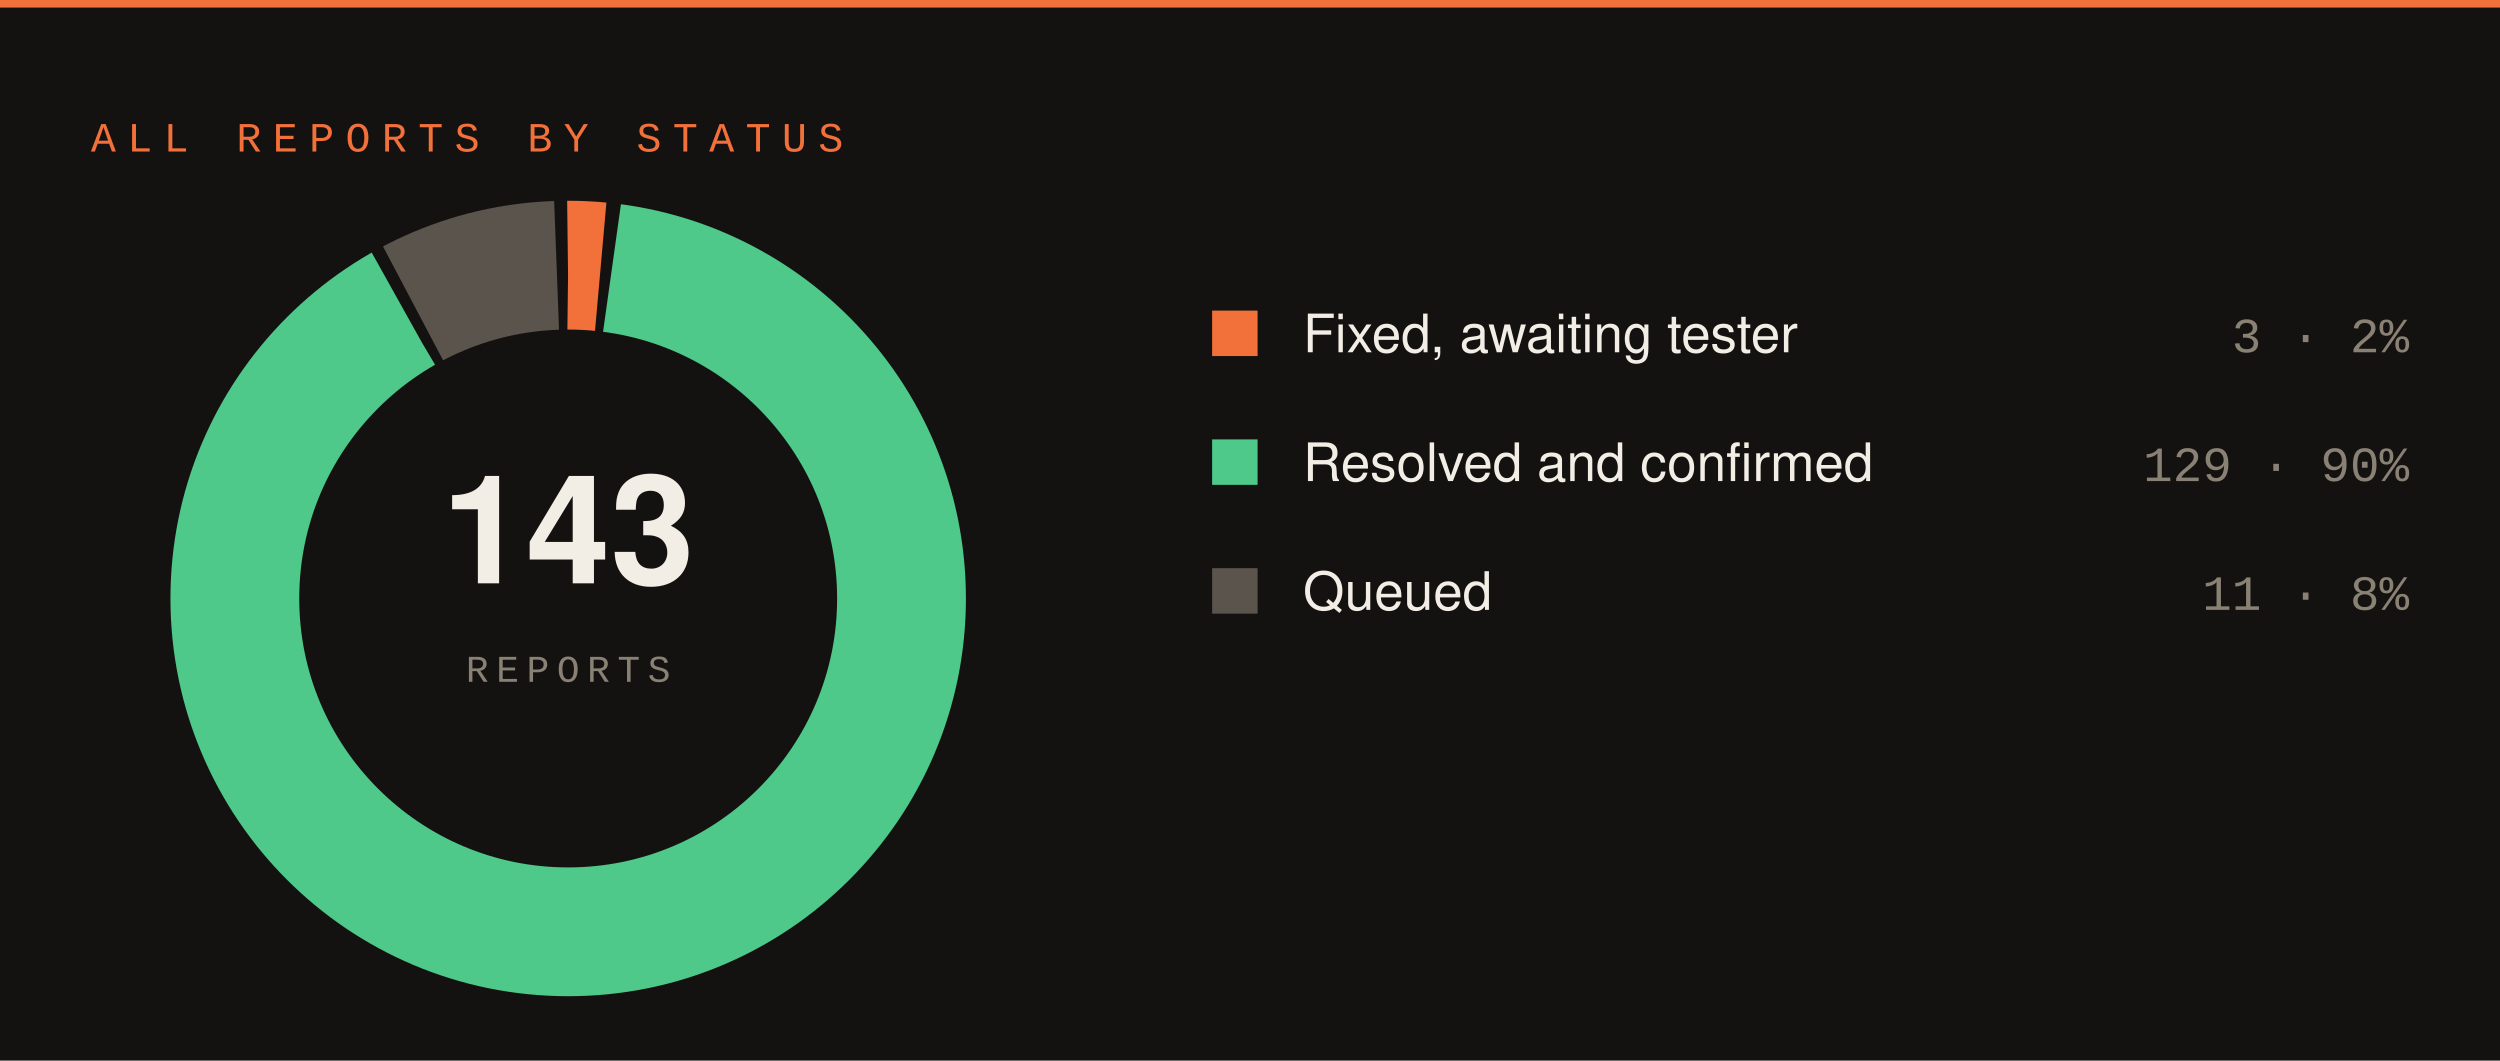
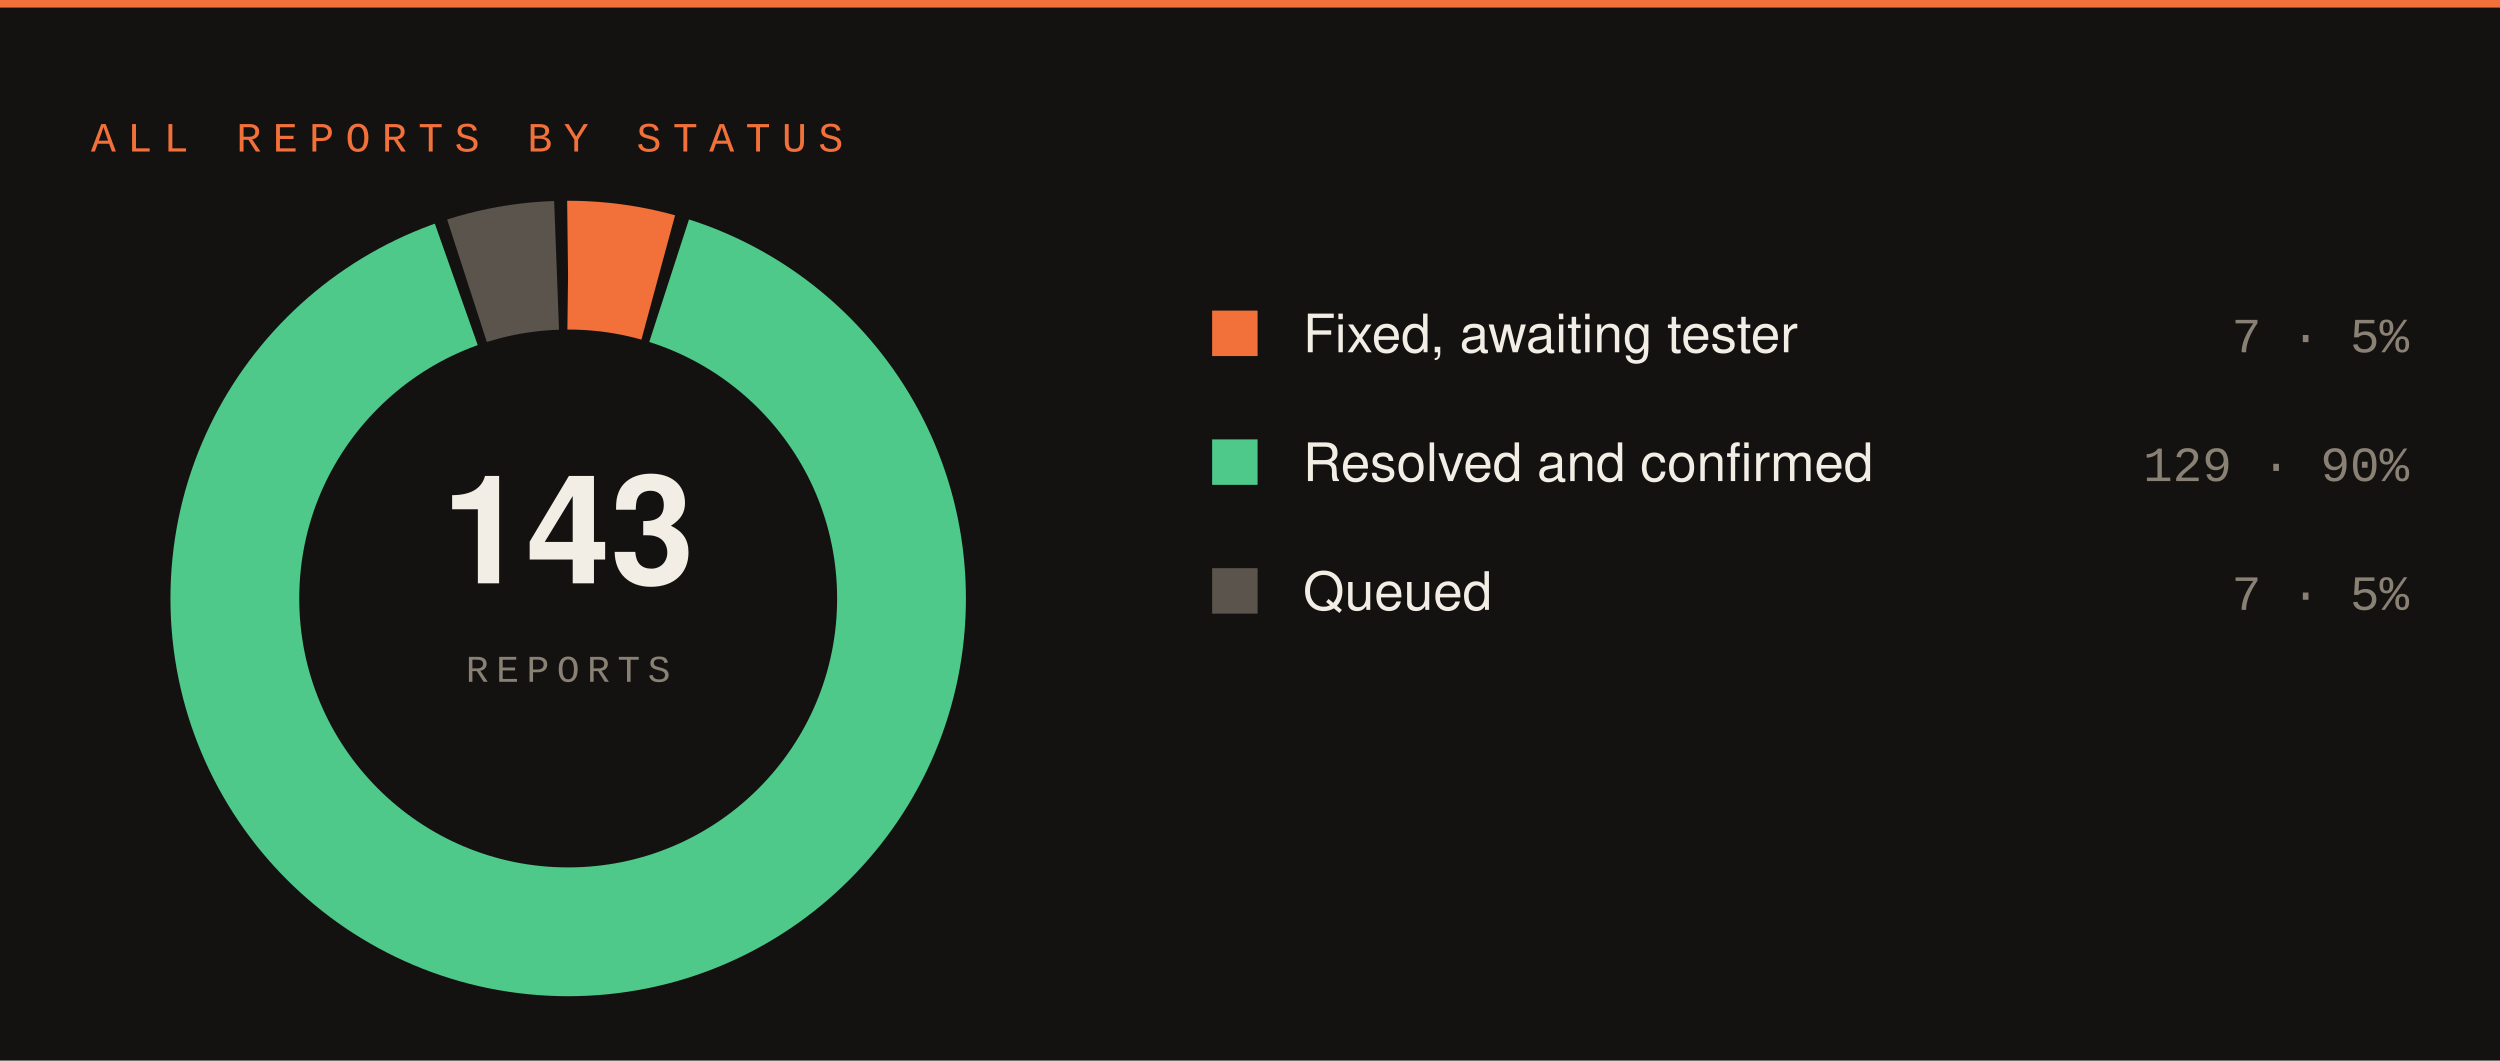
<svg xmlns="http://www.w3.org/2000/svg" width="660" height="280" viewBox="0 0 660 280">
  <rect width="660" height="280" fill="#141210" />
  <rect x="0" y="0" width="660" height="2" fill="#f2703a" />
  <text x="24" y="40" font-family="SFMono-Regular,Consolas,Liberation Mono,monospace" font-size="11" letter-spacing="3" fill="#f2703a">ALL REPORTS BY STATUS</text>
-   <circle cx="150" cy="158" r="88" fill="none" stroke="#f2703a" stroke-width="34" stroke-dasharray="8.60 544.32" stroke-dashoffset="-0.00" transform="rotate(-90 150 158)" />
-   <circle cx="150" cy="158" r="88" fill="none" stroke="#4ec98a" stroke-width="34" stroke-dasharray="495.79 57.13" stroke-dashoffset="-11.60" transform="rotate(-90 150 158)" />
-   <circle cx="150" cy="158" r="88" fill="none" stroke="#5a544c" stroke-width="34" stroke-dasharray="39.53 513.39" stroke-dashoffset="-510.39" transform="rotate(-90 150 158)" />
+   <circle cx="150" cy="158" r="88" fill="none" stroke="#f2703a" stroke-width="34" stroke-dasharray="24.07 528.85" stroke-dashoffset="-0.00" transform="rotate(-90 150 158)" />
+   <circle cx="150" cy="158" r="88" fill="none" stroke="#4ec98a" stroke-width="34" stroke-dasharray="495.79 57.13" stroke-dashoffset="-27.07" transform="rotate(-90 150 158)" />
+   <circle cx="150" cy="158" r="88" fill="none" stroke="#5a544c" stroke-width="34" stroke-dasharray="24.07 528.85" stroke-dashoffset="-525.85" transform="rotate(-90 150 158)" />
  <text x="150" y="154" font-family="-apple-system,Segoe UI,Helvetica,Arial,sans-serif" font-size="40" font-weight="700" fill="#f2ede5" text-anchor="middle">143</text>
  <text x="150" y="180" font-family="SFMono-Regular,Consolas,Liberation Mono,monospace" font-size="10" letter-spacing="2" fill="#8a8175" text-anchor="middle">REPORTS</text>
  <rect x="320" y="82" width="12" height="12" fill="#f2703a" />
  <text x="344" y="93" font-family="-apple-system,Segoe UI,Helvetica,Arial,sans-serif" font-size="14" fill="#f2ede5">Fixed, awaiting tester</text>
-   <text x="636" y="93" font-family="SFMono-Regular,Consolas,Liberation Mono,monospace" font-size="13" fill="#8a8175" text-anchor="end">3 · 2%</text>
+   <text x="636" y="93" font-family="SFMono-Regular,Consolas,Liberation Mono,monospace" font-size="13" fill="#8a8175" text-anchor="end">7 · 5%</text>
  <rect x="320" y="116" width="12" height="12" fill="#4ec98a" />
  <text x="344" y="127" font-family="-apple-system,Segoe UI,Helvetica,Arial,sans-serif" font-size="14" fill="#f2ede5">Resolved and confirmed</text>
  <text x="636" y="127" font-family="SFMono-Regular,Consolas,Liberation Mono,monospace" font-size="13" fill="#8a8175" text-anchor="end">129 · 90%</text>
  <rect x="320" y="150" width="12" height="12" fill="#5a544c" />
  <text x="344" y="161" font-family="-apple-system,Segoe UI,Helvetica,Arial,sans-serif" font-size="14" fill="#f2ede5">Queued</text>
-   <text x="636" y="161" font-family="SFMono-Regular,Consolas,Liberation Mono,monospace" font-size="13" fill="#8a8175" text-anchor="end">11 · 8%</text>
+   <text x="636" y="161" font-family="SFMono-Regular,Consolas,Liberation Mono,monospace" font-size="13" fill="#8a8175" text-anchor="end">7 · 5%</text>
</svg>
